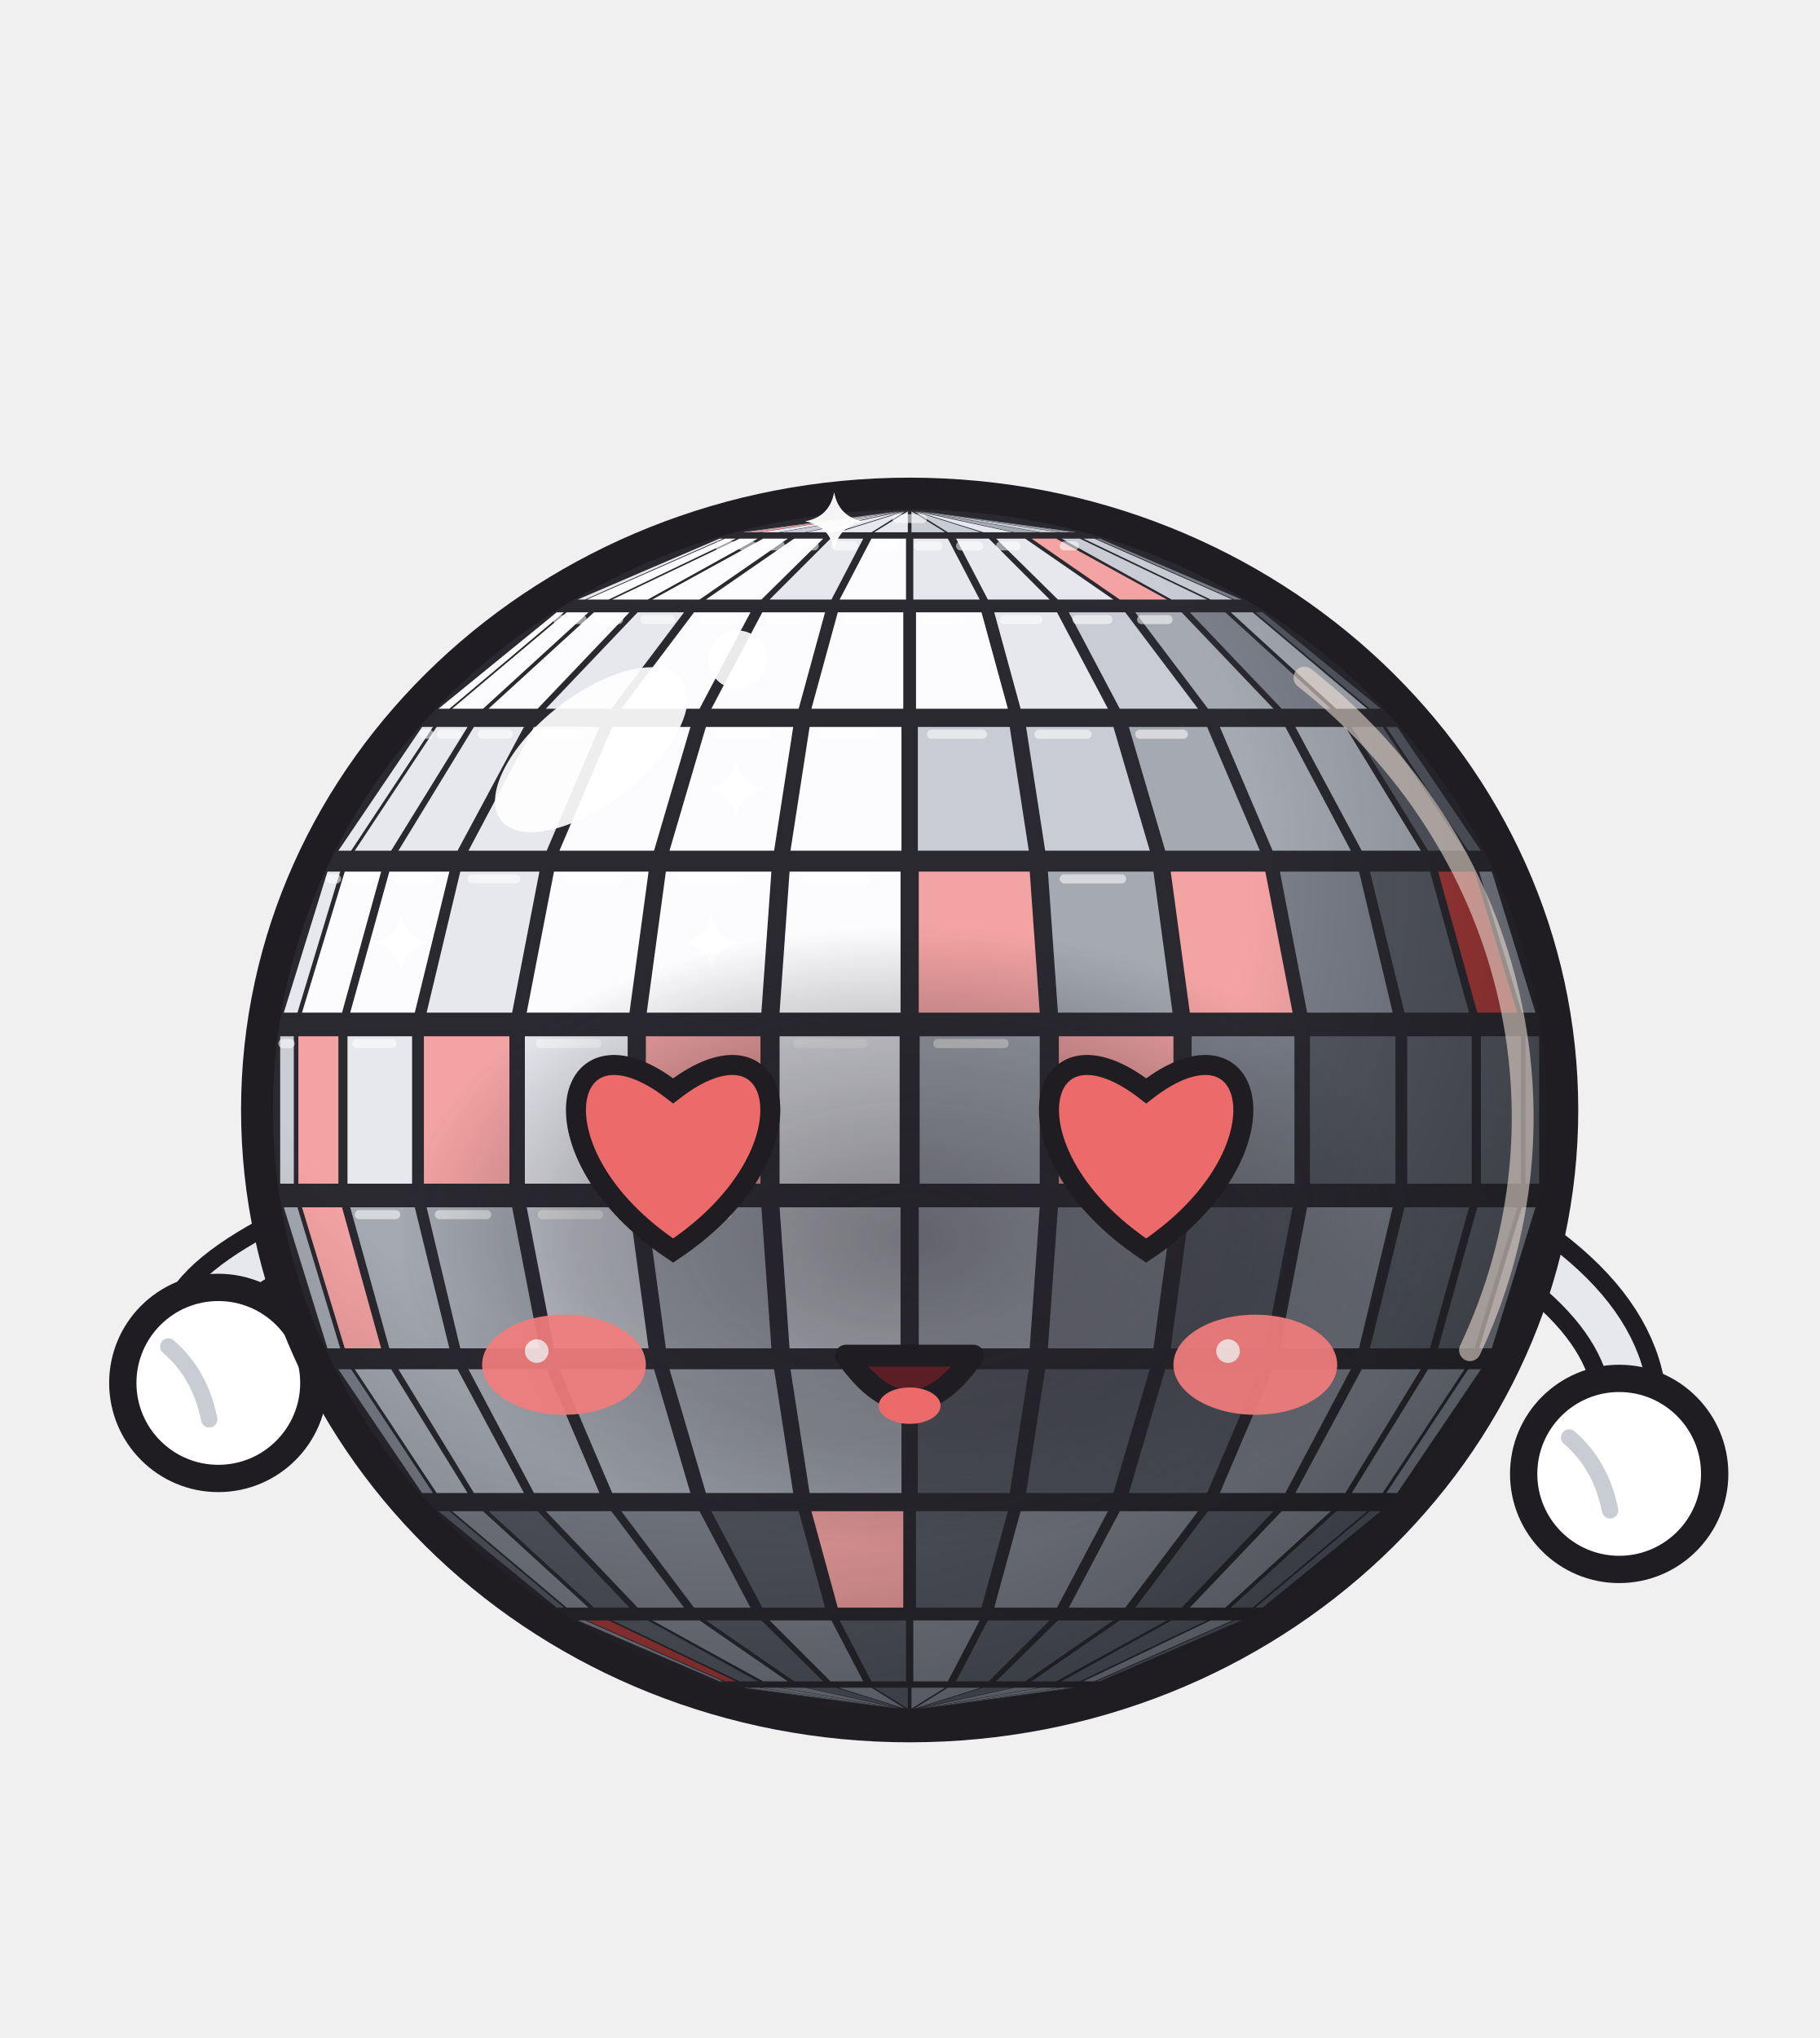
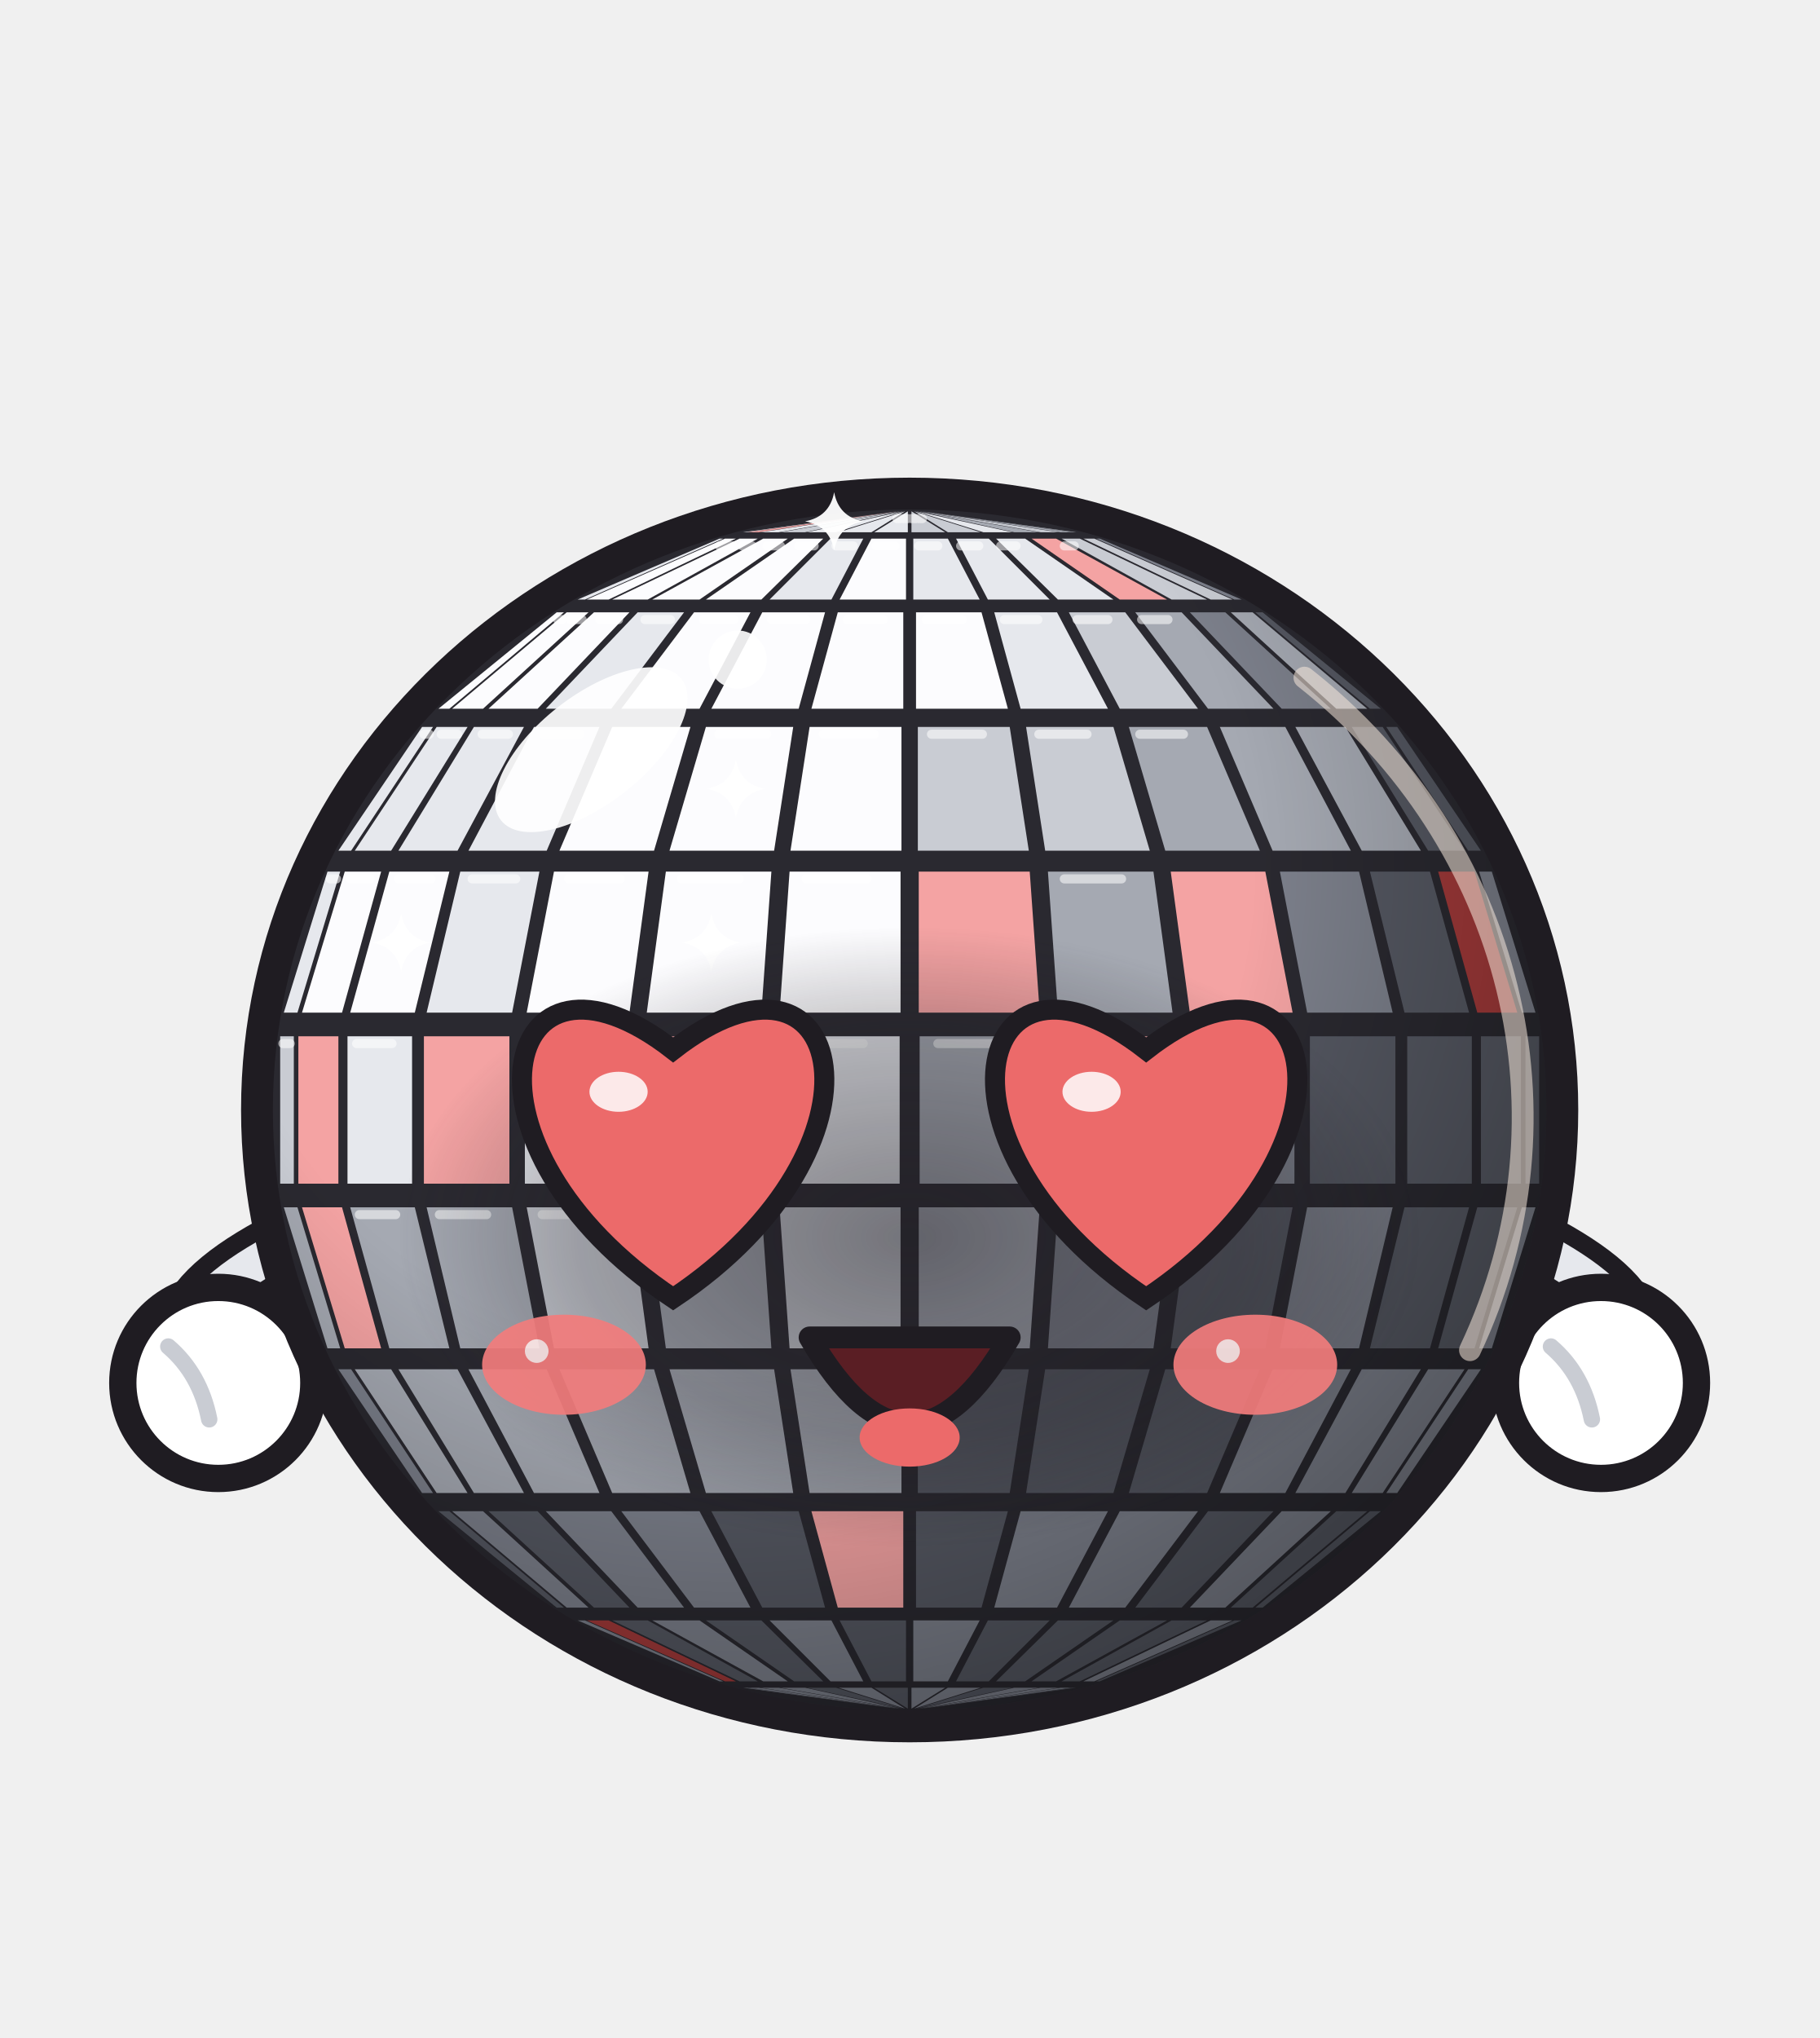
- <svg xmlns="http://www.w3.org/2000/svg" viewBox="0 0 200 224" role="img" aria-label="Globinho espiando do canto da tela">
-   <style>*{transform-box:view-box}.espia{transform-origin:100px 190px}.cor{animation:bate .5s ease-in-out infinite alternate}@keyframes bate{from{transform:scale(.85)}to{transform:scale(1.12)}}.espia{animation:balanca 1.8s ease-in-out infinite alternate}@keyframes balanca{from{transform:rotate(-8deg)}to{transform:rotate(-2deg)}}.braco-esq{animation:tchau 1s ease-in-out infinite alternate}@keyframes tchau{from{transform:rotate(0)}to{transform:rotate(24deg)}}@media (prefers-reduced-motion: reduce){*{animation:none!important}}</style>
+ <svg xmlns="http://www.w3.org/2000/svg" viewBox="0 0 200 224" role="img" aria-label="Globinho apaixonado">
+   <style>*{transform-box:view-box}.espia{transform-origin:100px 190px;animation:suspiro 1.4s ease-in-out infinite alternate}@keyframes suspiro{from{transform:rotate(-8deg) translateY(0)}to{transform:rotate(2deg) translateY(-5px)}}.salta{animation:salta .7s cubic-bezier(.3,1.6,.5,1) infinite}.s1{animation-delay:.05s}@keyframes salta{0%,100%{transform:scale(1)}35%{transform:scale(1.7) translateY(-5px)}55%{transform:scale(1.35)}75%{transform:scale(1.6) translateY(-3px)}}.pisca-cor{animation:piscacor 2.2s infinite}@keyframes piscacor{0%,84%,100%{transform:scaleY(1)}88%,92%{transform:scaleY(.08)}}.sobe{animation:sobe 2.1s ease-out infinite;opacity:0}.u1{animation-delay:.7s}.u2{animation-delay:1.4s}@keyframes sobe{0%{transform:translateY(10px) scale(.4);opacity:0}20%{opacity:1}100%{transform:translateY(-38px) scale(1.2);opacity:0}}.bochechas-grandes{animation:cora 1.4s ease-in-out infinite alternate}@keyframes cora{from{transform:scale(1)}to{transform:scale(1.18)}}@media (prefers-reduced-motion: reduce){*{animation:none!important}}</style>
  <defs>
-     <clipPath id="cVco">
+     <clipPath id="cR2">
      <ellipse cx="100" cy="122" rx="70" ry="66" />
    </clipPath>
-     <radialGradient id="sVco" cx="0.36" cy="0.3" r="0.82">
+     <radialGradient id="sR2" cx="0.36" cy="0.3" r="0.82">
      <stop offset="0.5" stop-color="#000" stop-opacity="0" />
      <stop offset="1" stop-color="#000" stop-opacity="0.4" />
    </radialGradient>
-     <radialGradient id="rVco" cx="0.5" cy="0.5" r="0.5">
+     <radialGradient id="rR2" cx="0.5" cy="0.5" r="0.5">
      <stop offset="0" stop-color="#1F1C22" stop-opacity="0.5" />
      <stop offset="0.65" stop-color="#1F1C22" stop-opacity="0.26" />
      <stop offset="1" stop-color="#1F1C22" stop-opacity="0" />
    </radialGradient>
-     <radialGradient id="iVco" cx="0.5" cy="0.35" r="0.7">
+     <radialGradient id="iR2" cx="0.5" cy="0.35" r="0.7">
      <stop offset="0" stop-color="#3A2A30" />
      <stop offset="0.7" stop-color="#1F1C22" />
      <stop offset="1" stop-color="#120F14" />
    </radialGradient>
-     <linearGradient id="tVco" x1="0" y1="0" x2="1" y2="0">
+     <linearGradient id="tR2" x1="0" y1="0" x2="1" y2="0">
      <stop offset="0" stop-color="#7C808B" />
      <stop offset="0.35" stop-color="#FCFCFE" />
      <stop offset="1" stop-color="#A5A9B2" />
    </linearGradient>
  </defs>
  <g class="espia">
    <g class="braco braco-esq" style="transform-origin:38px 134px">
      <path d="M38,134 Q14,144 24,152" fill="none" stroke="#1F1C22" stroke-width="8" stroke-linecap="round" />
      <path d="M38,134 Q14,144 24,152" fill="none" stroke="#E6E8ED" stroke-width="4" stroke-linecap="round" />
      <circle cx="24" cy="152" r="10.5" fill="#FFFFFF" stroke="#1F1C22" stroke-width="3" />
      <path d="M18.5,148 Q22,151 23,156" fill="none" stroke="#C9CCD3" stroke-width="1.8" stroke-linecap="round" />
      <circle cx="27.5" cy="148" r="2.2" fill="#fff" />
    </g>
    <g class="braco braco-dir" style="transform-origin:162px 134px">
-       <path d="M162,134 Q184,146 178,162" fill="none" stroke="#1F1C22" stroke-width="8" stroke-linecap="round" />
-       <path d="M162,134 Q184,146 178,162" fill="none" stroke="#E6E8ED" stroke-width="4" stroke-linecap="round" />
-       <circle cx="178" cy="162" r="10.5" fill="#FFFFFF" stroke="#1F1C22" stroke-width="3" />
-       <path d="M172.5,158 Q176,161 177,166" fill="none" stroke="#C9CCD3" stroke-width="1.8" stroke-linecap="round" />
-       <circle cx="181.5" cy="158" r="2.2" fill="#fff" />
+       <path d="M162,134 Q186,144 176,152" fill="none" stroke="#1F1C22" stroke-width="8" stroke-linecap="round" />
+       <path d="M162,134 Q186,144 176,152" fill="none" stroke="#E6E8ED" stroke-width="4" stroke-linecap="round" />
+       <circle cx="176" cy="152" r="10.5" fill="#FFFFFF" stroke="#1F1C22" stroke-width="3" />
+       <path d="M170.5,148 Q174,151 175,156" fill="none" stroke="#C9CCD3" stroke-width="1.8" stroke-linecap="round" />
+       <circle cx="179.5" cy="148" r="2.2" fill="#fff" />
    </g>
    <g class="corpo">
      <ellipse cx="100" cy="122" rx="73.5" ry="69.5" fill="#1F1C22" />
-       <g class="facetas" clip-path="url(#cVco)">
+       <g class="facetas" clip-path="url(#cR2)">
        <ellipse cx="100" cy="122" rx="70" ry="66" fill="#2A2930" />
        <path d="M98.6,56.2 L98.6,56.2 L82.1,58.5 L81.7,58.5Z" fill="#E6E8ED" />
        <path d="M98.7,56.2 L98.7,56.2 L83.4,58.5 L82.2,58.5Z" fill="#F4A3A3" />
        <path d="M98.8,56.2 L98.8,56.2 L85.6,58.5 L83.6,58.5Z" fill="#E6E8ED" />
        <path d="M99.0,56.2 L99.0,56.2 L88.5,58.5 L85.8,58.5Z" fill="#C9CCD3" />
        <path d="M99.3,56.2 L99.3,56.2 L91.9,58.5 L88.7,58.5Z" fill="#E6E8ED" />
        <path d="M99.5,56.2 L99.5,56.2 L95.8,58.5 L92.2,58.5Z" fill="#E6E8ED" />
        <path d="M99.8,56.2 L99.8,56.2 L99.8,58.5 L96.1,58.5Z" fill="#E6E8ED" />
        <path d="M100.2,56.2 L100.2,56.2 L103.9,58.5 L100.2,58.5Z" fill="#C9CCD3" />
        <path d="M100.5,56.2 L100.5,56.2 L107.8,58.5 L104.2,58.5Z" fill="#C9CCD3" />
        <path d="M100.7,56.2 L100.7,56.2 L111.3,58.5 L108.1,58.5Z" fill="#E6E8ED" />
        <path d="M101.0,56.2 L101.0,56.2 L114.2,58.5 L111.5,58.5Z" fill="#A5A9B2" />
        <path d="M101.2,56.2 L101.2,56.2 L116.4,58.5 L114.4,58.5Z" fill="#C9CCD3" />
        <path d="M101.3,56.2 L101.3,56.2 L117.8,58.5 L116.6,58.5Z" fill="#A5A9B2" />
        <path d="M101.4,56.2 L101.4,56.2 L118.3,58.5 L117.9,58.5Z" fill="#A5A9B2" />
        <path d="M79.1,59.2 L79.5,59.2 L64.3,65.9 L63.5,65.9Z" fill="#E6E8ED" />
        <path d="M79.7,59.2 L80.9,59.2 L66.9,65.9 L64.5,65.9Z" fill="#FCFCFE" />
        <path d="M81.3,59.2 L83.3,59.2 L71.2,65.9 L67.3,65.9Z" fill="#FCFCFE" />
        <path d="M83.9,59.2 L86.6,59.2 L76.9,65.9 L71.7,65.9Z" fill="#FCFCFE" />
        <path d="M87.3,59.2 L90.5,59.2 L83.7,65.9 L77.6,65.9Z" fill="#FCFCFE" />
        <path d="M91.3,59.2 L94.9,59.2 L91.4,65.9 L84.6,65.9Z" fill="#E6E8ED" />
        <path d="M95.8,59.2 L99.6,59.2 L99.6,65.9 L92.3,65.9Z" fill="#FCFCFE" />
        <path d="M100.4,59.2 L104.2,59.2 L107.7,65.9 L100.4,65.9Z" fill="#E6E8ED" />
        <path d="M105.1,59.2 L108.7,59.2 L115.4,65.9 L108.6,65.9Z" fill="#E6E8ED" />
        <path d="M109.5,59.2 L112.7,59.2 L122.4,65.9 L116.3,65.9Z" fill="#E6E8ED" />
        <path d="M113.4,59.2 L116.1,59.2 L128.3,65.9 L123.1,65.9Z" fill="#F4A3A3" />
        <path d="M116.7,59.2 L118.7,59.2 L132.7,65.9 L128.8,65.9Z" fill="#C9CCD3" />
        <path d="M119.1,59.2 L120.3,59.2 L135.5,65.9 L133.1,65.9Z" fill="#C9CCD3" />
        <path d="M120.5,59.2 L120.9,59.2 L136.5,65.9 L135.7,65.9Z" fill="#7C808B" />
        <path d="M61.2,67.3 L62.0,67.3 L49.4,77.9 L48.2,77.9Z" fill="#FCFCFE" />
        <path d="M62.3,67.3 L64.7,67.3 L53.1,77.9 L49.7,77.9Z" fill="#FCFCFE" />
        <path d="M65.3,67.3 L69.2,67.3 L59.1,77.9 L53.7,77.9Z" fill="#FCFCFE" />
        <path d="M70.1,67.3 L75.2,67.3 L67.2,77.9 L60.0,77.9Z" fill="#E6E8ED" />
        <path d="M76.3,67.3 L82.5,67.3 L76.9,77.9 L68.3,77.9Z" fill="#FCFCFE" />
        <path d="M83.8,67.3 L90.7,67.3 L87.8,77.9 L78.2,77.9Z" fill="#FCFCFE" />
        <path d="M92.1,67.3 L99.3,67.3 L99.3,77.9 L89.2,77.9Z" fill="#FCFCFE" />
        <path d="M100.7,67.3 L107.9,67.3 L110.8,77.9 L100.7,77.9Z" fill="#FCFCFE" />
        <path d="M109.3,67.3 L116.2,67.3 L121.8,77.9 L112.2,77.9Z" fill="#E6E8ED" />
        <path d="M117.5,67.3 L123.7,67.3 L131.7,77.9 L123.1,77.9Z" fill="#C9CCD3" />
        <path d="M124.8,67.3 L129.9,67.3 L140.0,77.9 L132.8,77.9Z" fill="#A5A9B2" />
        <path d="M130.8,67.3 L134.7,67.3 L146.3,77.9 L140.9,77.9Z" fill="#7C808B" />
        <path d="M135.3,67.3 L137.7,67.3 L150.3,77.9 L146.9,77.9Z" fill="#A5A9B2" />
        <path d="M138.0,67.3 L138.8,67.3 L151.8,77.9 L150.6,77.9Z" fill="#555862" />
        <path d="M46.4,79.9 L47.6,79.9 L38.6,93.5 L37.2,93.5Z" fill="#E6E8ED" />
        <path d="M48.0,79.9 L51.4,79.9 L43.0,93.5 L39.0,93.5Z" fill="#E6E8ED" />
        <path d="M52.1,79.9 L57.6,79.9 L50.3,93.5 L43.8,93.5Z" fill="#E6E8ED" />
        <path d="M58.7,79.9 L65.9,79.9 L60.1,93.5 L51.5,93.5Z" fill="#E6E8ED" />
        <path d="M67.3,79.9 L75.9,79.9 L71.9,93.5 L61.5,93.5Z" fill="#FCFCFE" />
        <path d="M77.6,79.9 L87.2,79.9 L85.1,93.5 L73.6,93.5Z" fill="#FCFCFE" />
        <path d="M89.0,79.9 L99.1,79.9 L99.1,93.5 L86.9,93.5Z" fill="#FCFCFE" />
        <path d="M100.9,79.9 L111.0,79.9 L113.1,93.5 L100.9,93.5Z" fill="#C9CCD3" />
        <path d="M112.8,79.9 L122.4,79.9 L126.4,93.5 L114.9,93.5Z" fill="#C9CCD3" />
        <path d="M124.1,79.9 L132.7,79.9 L138.5,93.5 L128.1,93.5Z" fill="#A5A9B2" />
        <path d="M134.1,79.9 L141.3,79.9 L148.5,93.5 L139.9,93.5Z" fill="#A5A9B2" />
        <path d="M142.4,79.9 L147.9,79.9 L156.2,93.5 L149.7,93.5Z" fill="#A5A9B2" />
        <path d="M148.6,79.9 L152.0,79.9 L161.0,93.5 L157.0,93.5Z" fill="#555862" />
        <path d="M152.4,79.9 L153.6,79.9 L162.8,93.5 L161.4,93.5Z" fill="#555862" />
        <path d="M36.0,95.8 L37.4,95.8 L32.7,111.3 L31.2,111.3Z" fill="#E6E8ED" />
        <path d="M37.9,95.8 L41.9,95.8 L37.6,111.3 L33.2,111.3Z" fill="#FCFCFE" />
        <path d="M42.8,95.8 L49.4,95.8 L45.6,111.3 L38.5,111.3Z" fill="#FCFCFE" />
        <path d="M50.6,95.8 L59.3,95.8 L56.3,111.3 L46.9,111.3Z" fill="#E6E8ED" />
        <path d="M60.9,95.8 L71.3,95.8 L69.2,111.3 L57.9,111.3Z" fill="#FCFCFE" />
        <path d="M73.2,95.8 L84.8,95.8 L83.7,111.3 L71.1,111.3Z" fill="#FCFCFE" />
        <path d="M86.8,95.8 L99.0,95.8 L99.0,111.3 L85.7,111.3Z" fill="#FCFCFE" />
        <path d="M101.0,95.8 L113.2,95.8 L114.3,111.3 L101.0,111.3Z" fill="#F4A3A3" />
        <path d="M115.2,95.8 L126.8,95.8 L128.9,111.3 L116.3,111.3Z" fill="#A5A9B2" />
        <path d="M128.7,95.8 L139.1,95.8 L142.1,111.3 L130.8,111.3Z" fill="#F4A3A3" />
        <path d="M140.7,95.8 L149.4,95.8 L153.1,111.3 L143.7,111.3Z" fill="#7C808B" />
        <path d="M150.6,95.8 L157.2,95.8 L161.5,111.3 L154.4,111.3Z" fill="#555862" />
        <path d="M158.1,95.8 L162.1,95.8 L166.8,111.3 L162.4,111.3Z" fill="#A33A3A" />
        <path d="M162.6,95.8 L164.0,95.8 L168.8,111.3 L167.3,111.3Z" fill="#7C808B" />
        <path d="M30.8,113.9 L32.3,113.9 L32.3,130.1 L30.8,130.1Z" fill="#C9CCD3" />
        <path d="M32.8,113.9 L37.2,113.9 L37.2,130.1 L32.8,130.1Z" fill="#F4A3A3" />
        <path d="M38.2,113.9 L45.3,113.9 L45.3,130.1 L38.2,130.1Z" fill="#E6E8ED" />
        <path d="M46.6,113.9 L56.0,113.9 L56.0,130.1 L46.6,130.1Z" fill="#F4A3A3" />
        <path d="M57.7,113.9 L69.0,113.9 L69.0,130.1 L57.7,130.1Z" fill="#E6E8ED" />
        <path d="M71.0,113.9 L83.6,113.9 L83.6,130.1 L71.0,130.1Z" fill="#F4A3A3" />
        <path d="M85.7,113.9 L98.9,113.9 L98.9,130.1 L85.7,130.1Z" fill="#E6E8ED" />
        <path d="M101.1,113.9 L114.3,113.9 L114.3,130.1 L101.1,130.1Z" fill="#A5A9B2" />
        <path d="M116.4,113.9 L129.0,113.9 L129.0,130.1 L116.4,130.1Z" fill="#F4A3A3" />
        <path d="M131.0,113.9 L142.3,113.9 L142.3,130.1 L131.0,130.1Z" fill="#7C808B" />
        <path d="M144.0,113.9 L153.4,113.9 L153.4,130.1 L144.0,130.1Z" fill="#555862" />
        <path d="M154.7,113.9 L161.8,113.9 L161.8,130.1 L154.7,130.1Z" fill="#555862" />
        <path d="M162.8,113.9 L167.2,113.9 L167.2,130.1 L162.8,130.1Z" fill="#555862" />
        <path d="M167.7,113.9 L169.2,113.9 L169.2,130.1 L167.7,130.1Z" fill="#555862" />
        <path d="M31.2,132.7 L32.7,132.7 L37.4,148.2 L36.0,148.2Z" fill="#A5A9B2" />
        <path d="M33.2,132.7 L37.6,132.7 L41.9,148.2 L37.9,148.2Z" fill="#F4A3A3" />
        <path d="M38.5,132.7 L45.6,132.7 L49.4,148.2 L42.8,148.2Z" fill="#A5A9B2" />
        <path d="M46.9,132.7 L56.3,132.7 L59.3,148.2 L50.6,148.2Z" fill="#A5A9B2" />
        <path d="M57.9,132.7 L69.2,132.7 L71.3,148.2 L60.9,148.2Z" fill="#C9CCD3" />
        <path d="M71.1,132.7 L83.7,132.7 L84.8,148.2 L73.2,148.2Z" fill="#A5A9B2" />
        <path d="M85.7,132.7 L99.0,132.7 L99.0,148.2 L86.8,148.2Z" fill="#C9CCD3" />
        <path d="M101.0,132.7 L114.3,132.7 L113.2,148.2 L101.0,148.2Z" fill="#A5A9B2" />
        <path d="M116.3,132.7 L128.9,132.7 L126.8,148.2 L115.2,148.2Z" fill="#7C808B" />
        <path d="M130.8,132.7 L142.1,132.7 L139.1,148.2 L128.7,148.2Z" fill="#555862" />
        <path d="M143.7,132.7 L153.1,132.7 L149.4,148.2 L140.7,148.2Z" fill="#7C808B" />
        <path d="M154.4,132.7 L161.5,132.7 L157.2,148.2 L150.6,148.2Z" fill="#555862" />
        <path d="M162.4,132.7 L166.8,132.7 L162.1,148.2 L158.1,148.2Z" fill="#555862" />
        <path d="M167.3,132.7 L168.8,132.7 L164.0,148.2 L162.6,148.2Z" fill="#7C808B" />
        <path d="M37.2,150.5 L38.6,150.5 L47.6,164.1 L46.4,164.1Z" fill="#7C808B" />
        <path d="M39.0,150.5 L43.0,150.5 L51.4,164.1 L48.0,164.1Z" fill="#A5A9B2" />
        <path d="M43.8,150.5 L50.3,150.5 L57.6,164.1 L52.1,164.1Z" fill="#A5A9B2" />
        <path d="M51.5,150.5 L60.1,150.5 L65.9,164.1 L58.7,164.1Z" fill="#A5A9B2" />
        <path d="M61.5,150.5 L71.9,150.5 L75.9,164.1 L67.3,164.1Z" fill="#A5A9B2" />
        <path d="M73.6,150.5 L85.1,150.5 L87.2,164.1 L77.6,164.1Z" fill="#A5A9B2" />
        <path d="M86.9,150.5 L99.1,150.5 L99.1,164.1 L89.0,164.1Z" fill="#A5A9B2" />
        <path d="M100.9,150.5 L113.1,150.5 L111.0,164.1 L100.9,164.1Z" fill="#555862" />
        <path d="M114.9,150.5 L126.4,150.5 L122.4,164.1 L112.8,164.1Z" fill="#555862" />
        <path d="M128.1,150.5 L138.5,150.5 L132.7,164.1 L124.1,164.1Z" fill="#555862" />
        <path d="M139.9,150.5 L148.5,150.5 L141.3,164.1 L134.1,164.1Z" fill="#7C808B" />
        <path d="M149.7,150.5 L156.2,150.5 L147.9,164.1 L142.4,164.1Z" fill="#7C808B" />
        <path d="M157.0,150.5 L161.0,150.5 L152.0,164.1 L148.6,164.1Z" fill="#7C808B" />
        <path d="M161.4,150.5 L162.8,150.5 L153.6,164.1 L152.4,164.1Z" fill="#7C808B" />
        <path d="M48.2,166.1 L49.4,166.1 L62.0,176.7 L61.2,176.7Z" fill="#555862" />
        <path d="M49.7,166.1 L53.1,166.1 L64.7,176.7 L62.3,176.7Z" fill="#7C808B" />
        <path d="M53.7,166.1 L59.1,166.1 L69.2,176.7 L65.3,176.7Z" fill="#555862" />
        <path d="M60.0,166.1 L67.2,166.1 L75.2,176.7 L70.1,176.7Z" fill="#7C808B" />
        <path d="M68.3,166.1 L76.9,166.1 L82.5,176.7 L76.3,176.7Z" fill="#7C808B" />
        <path d="M78.2,166.1 L87.8,166.1 L90.7,176.7 L83.8,176.7Z" fill="#555862" />
        <path d="M89.2,166.1 L99.3,166.1 L99.3,176.7 L92.1,176.7Z" fill="#F4A3A3" />
        <path d="M100.7,166.1 L110.8,166.1 L107.9,176.7 L100.7,176.7Z" fill="#555862" />
        <path d="M112.2,166.1 L121.8,166.1 L116.2,176.7 L109.3,176.7Z" fill="#7C808B" />
        <path d="M123.1,166.1 L131.7,166.1 L123.7,176.7 L117.5,176.7Z" fill="#7C808B" />
        <path d="M132.8,166.1 L140.0,166.1 L129.9,176.7 L124.8,176.7Z" fill="#555862" />
        <path d="M140.9,166.1 L146.3,166.1 L134.7,176.7 L130.8,176.7Z" fill="#7C808B" />
        <path d="M146.9,166.1 L150.3,166.1 L137.7,176.7 L135.3,176.7Z" fill="#555862" />
        <path d="M150.6,166.1 L151.8,166.1 L138.8,176.7 L138.0,176.7Z" fill="#555862" />
        <path d="M63.5,178.1 L64.3,178.1 L79.5,184.8 L79.1,184.8Z" fill="#7C808B" />
        <path d="M64.5,178.1 L66.9,178.1 L80.9,184.8 L79.7,184.8Z" fill="#A33A3A" />
        <path d="M67.3,178.1 L71.2,178.1 L83.3,184.8 L81.3,184.8Z" fill="#555862" />
        <path d="M71.7,178.1 L76.9,178.1 L86.6,184.8 L83.9,184.8Z" fill="#7C808B" />
        <path d="M77.6,178.1 L83.7,178.1 L90.5,184.8 L87.3,184.8Z" fill="#555862" />
        <path d="M84.6,178.1 L91.4,178.1 L94.9,184.8 L91.3,184.8Z" fill="#7C808B" />
        <path d="M92.3,178.1 L99.6,178.1 L99.6,184.8 L95.8,184.8Z" fill="#555862" />
        <path d="M100.4,178.1 L107.7,178.1 L104.2,184.8 L100.4,184.8Z" fill="#7C808B" />
        <path d="M108.6,178.1 L115.4,178.1 L108.7,184.8 L105.1,184.8Z" fill="#555862" />
        <path d="M116.3,178.1 L122.4,178.1 L112.7,184.8 L109.5,184.8Z" fill="#555862" />
        <path d="M123.1,178.1 L128.3,178.1 L116.1,184.8 L113.4,184.8Z" fill="#555862" />
        <path d="M128.8,178.1 L132.7,178.1 L118.7,184.8 L116.7,184.8Z" fill="#555862" />
        <path d="M133.1,178.1 L135.5,178.1 L120.3,184.8 L119.1,184.8Z" fill="#7C808B" />
        <path d="M135.7,178.1 L136.5,178.1 L120.9,184.8 L120.5,184.8Z" fill="#555862" />
        <path d="M81.7,185.5 L82.1,185.5 L98.6,187.8 L98.6,187.8Z" fill="#7C808B" />
        <path d="M82.2,185.5 L83.4,185.5 L98.7,187.8 L98.7,187.8Z" fill="#7C808B" />
        <path d="M83.6,185.5 L85.6,185.5 L98.8,187.8 L98.8,187.8Z" fill="#7C808B" />
        <path d="M85.8,185.5 L88.5,185.5 L99.0,187.8 L99.0,187.8Z" fill="#7C808B" />
        <path d="M88.7,185.5 L91.9,185.5 L99.3,187.8 L99.3,187.8Z" fill="#555862" />
        <path d="M92.2,185.5 L95.8,185.5 L99.5,187.8 L99.5,187.8Z" fill="#7C808B" />
        <path d="M96.1,185.5 L99.8,185.5 L99.8,187.8 L99.8,187.8Z" fill="#555862" />
        <path d="M100.2,185.5 L103.9,185.5 L100.2,187.8 L100.2,187.8Z" fill="#7C808B" />
        <path d="M104.2,185.5 L107.8,185.5 L100.5,187.8 L100.5,187.8Z" fill="#7C808B" />
        <path d="M108.1,185.5 L111.3,185.5 L100.7,187.8 L100.7,187.8Z" fill="#555862" />
        <path d="M111.5,185.5 L114.2,185.5 L101.0,187.8 L101.0,187.8Z" fill="#7C808B" />
        <path d="M114.4,185.5 L116.4,185.5 L101.2,187.8 L101.2,187.8Z" fill="#7C808B" />
        <path d="M116.6,185.5 L117.8,185.5 L101.3,187.8 L101.3,187.8Z" fill="#7C808B" />
        <path d="M117.9,185.5 L118.3,185.5 L101.4,187.8 L101.4,187.8Z" fill="#555862" />
        <path d="M98.6,57.0 L98.6,57.0 M98.8,57.0 L98.8,57.0 M99.0,57.0 L99.0,57.0 M99.3,57.0 L99.3,57.0 M99.5,57.0 L99.5,57.0 M99.8,57.0 L99.8,57.0 M100.2,57.0 L100.2,57.0 M100.5,57.0 L100.5,57.0 M100.7,57.0 L100.7,57.0 M101.0,57.0 L101.0,57.0 M101.2,57.0 L101.2,57.0 M101.3,57.0 L101.3,57.0 M101.4,57.0 L101.4,57.0 M79.1,60.0 L79.4,60.0 M79.9,60.0 L80.6,60.0 M81.6,60.0 L82.7,60.0 M84.3,60.0 L85.8,60.0 M87.8,60.0 L89.5,60.0 M91.9,60.0 L93.8,60.0 M96.3,60.0 L98.4,60.0 M101.0,60.0 L103.1,60.0 M105.6,60.0 L107.6,60.0 M110.0,60.0 L111.7,60.0 M117.0,60.0 L118.1,60.0 M61.3,68.1 L61.8,68.1 M62.7,68.1 L64.0,68.1 M65.9,68.1 L68.0,68.1 M70.9,68.1 L73.7,68.1 M77.3,68.1 L80.7,68.1 M84.8,68.1 L88.6,68.1 M93.1,68.1 L97.1,68.1 M101.8,68.1 L105.8,68.1 M110.4,68.1 L114.1,68.1 M118.4,68.1 L121.8,68.1 M125.5,68.1 L128.4,68.1 M46.6,80.7 L47.2,80.7 M48.5,80.7 L50.3,80.7 M53.0,80.7 L55.9,80.7 M59.8,80.7 L63.7,80.7 M68.6,80.7 L73.4,80.7 M79.0,80.7 L84.3,80.7 M90.5,80.7 L96.1,80.7 M102.4,80.7 L108.0,80.7 M114.2,80.7 L119.5,80.7 M125.3,80.7 L130.1,80.7 M36.3,96.6 L37.0,96.6 M38.5,96.6 L40.7,96.6 M43.8,96.6 L47.4,96.6 M51.9,96.6 L56.7,96.6 M62.5,96.6 L68.2,96.6 M74.9,96.6 L81.3,96.6 M88.6,96.6 L95.3,96.6 M117.0,96.6 L123.3,96.6 M31.1,114.7 L31.9,114.7 M39.2,114.7 L43.1,114.7 M59.4,114.7 L65.6,114.7 M87.7,114.7 L94.9,114.7 M103.1,114.7 L110.4,114.7 M39.5,133.5 L43.5,133.5 M48.3,133.5 L53.5,133.5 M59.6,133.5 L65.8,133.5 M73.0,133.5 L79.9,133.5" fill="none" stroke="#fff" stroke-width="1" stroke-linecap="round" opacity="0.55" />
      </g>
-       <ellipse cx="100" cy="122" rx="70" ry="66" fill="url(#sVco)" />
+       <ellipse cx="100" cy="122" rx="70" ry="66" fill="url(#sR2)" />
      <path d="M143.4,74.48 A67,63 0 0 1 161.6,148.4" fill="none" stroke="#F6E7DA" stroke-width="2.4" stroke-linecap="round" opacity="0.55" />
      <ellipse class="reflexo" cx="65.0" cy="82.4" rx="12.6" ry="5.94" fill="#fff" opacity="0.92" transform="rotate(-38 65.0 82.4)" />
      <circle cx="81.1" cy="72.5" r="3.2" fill="#fff" opacity="0.9" />
      <g class="cintilas">
        <path class="cintila" d="M91.7,54.1 Q92.2,56.8 94.9,57.3 Q92.2,57.8 91.7,60.5 Q91.2,57.8 88.5,57.3 Q91.2,56.8 91.7,54.1Z" fill="#FFFFFF" opacity="0.95" />
        <path class="cintila" d="M80.9,83.5 Q81.4,86.2 84.1,86.7 Q81.4,87.2 80.9,89.9 Q80.4,87.2 77.7,86.7 Q80.4,86.2 80.9,83.5Z" fill="#FFFFFF" opacity="0.95" />
        <path class="cintila" d="M44.1,100.4 Q44.6,103.1 47.3,103.6 Q44.6,104.1 44.1,106.8 Q43.6,104.1 40.9,103.6 Q43.6,103.1 44.1,100.4Z" fill="#FFFFFF" opacity="0.95" />
        <path class="cintila" d="M78.2,100.4 Q78.7,103.1 81.4,103.6 Q78.7,104.1 78.2,106.8 Q77.7,104.1 75.0,103.6 Q77.7,103.1 78.2,100.4Z" fill="#FFFFFF" opacity="0.95" />
      </g>
    </g>
-     <ellipse cx="100" cy="136" rx="56.0" ry="34.32" fill="url(#rVco)" />
-     <g class="olhos">
-       <g class="cor" style="transform-origin:74px 128px">
-         <path d="M74,137.45 C57.8,126.65 61.85,110.45 74,119.9 C86.15,110.45 90.2,126.65 74,137.45Z" fill="#EC6A6A" stroke="#1F1C22" stroke-width="2.2" />
-       </g>
-       <g class="cor" style="transform-origin:126px 128px">
-         <path d="M126,137.45 C109.8,126.65 113.85,110.45 126,119.9 C138.15,110.45 142.2,126.65 126,137.45Z" fill="#EC6A6A" stroke="#1F1C22" stroke-width="2.2" />
-       </g>
-     </g>
-     <g class="bochechas" opacity="0.92">
-       <ellipse cx="62" cy="150" rx="9" ry="5.5" fill="#F27C7C" />
-       <circle cx="59" cy="148.5" r="1.3" fill="#fff" opacity="0.8" />
-       <ellipse cx="138" cy="150" rx="9" ry="5.5" fill="#F27C7C" />
-       <circle cx="135" cy="148.5" r="1.3" fill="#fff" opacity="0.8" />
+     <ellipse cx="100" cy="136" rx="56.0" ry="34.32" fill="url(#rR2)" />
+     <g class="bochechas-grandes" style="transform-origin:100px 150px">
+       <g class="bochechas" opacity="0.92">
+         <ellipse cx="62" cy="150" rx="9" ry="5.5" fill="#F27C7C" />
+         <circle cx="59" cy="148.5" r="1.3" fill="#fff" opacity="0.8" />
+         <ellipse cx="138" cy="150" rx="9" ry="5.5" fill="#F27C7C" />
+         <circle cx="135" cy="148.5" r="1.3" fill="#fff" opacity="0.8" />
+       </g>
    </g>
    <g class="boca">
-       <path d="M93,149 Q100,159 107,149 Z" fill="#5A1E24" stroke="#1F1C22" stroke-width="2.4" stroke-linejoin="round" />
-       <ellipse cx="100" cy="154.5" rx="3.4" ry="2" fill="#EC6A6A" />
-     </g>
+       <path d="M89,147 Q100,166 111,147 Z" fill="#5A1E24" stroke="#1F1C22" stroke-width="2.4" stroke-linejoin="round" />
+       <ellipse cx="100" cy="158" rx="5.5" ry="3.2" fill="#EC6A6A" />
+     </g>
+     <g class="olhos-cor">
+       <g class="salta s0" style="transform-origin:74px 128px">
+         <g class="pisca-cor" style="transform-origin:74px 128px">
+           <path d="M74,142.7 C48.8,125.9 55.1,100.7 74,115.4 C92.9,100.7 99.2,125.9 74,142.7Z" fill="#EC6A6A" stroke="#1F1C22" stroke-width="2.2" />
+           <ellipse cx="68" cy="120" rx="3.2" ry="2.2" fill="#fff" opacity=".85" />
+         </g>
+       </g>
+       <g class="salta s1" style="transform-origin:126px 128px">
+         <g class="pisca-cor" style="transform-origin:126px 128px">
+           <path d="M126,142.7 C100.8,125.9 107.1,100.7 126,115.4 C144.9,100.7 151.2,125.9 126,142.7Z" fill="#EC6A6A" stroke="#1F1C22" stroke-width="2.2" />
+           <ellipse cx="120" cy="120" rx="3.2" ry="2.2" fill="#fff" opacity=".85" />
+         </g>
+       </g>
+     </g>
+   </g>
+   <g class="sobe u0" style="transform-origin:56px 66px">
+     <path d="M56,74.05 C42.2,64.85 45.65,51.05 56,59.1 C66.35,51.05 69.8,64.85 56,74.05Z" fill="#EC6A6A" stroke="#1F1C22" stroke-width="2.2" />
+   </g>
+   <g class="sobe u1" style="transform-origin:142px 58px">
+     <path d="M142,66.05 C128.2,56.85 131.65,43.05 142,51.1 C152.35,43.05 155.8,56.85 142,66.05Z" fill="#EC6A6A" stroke="#1F1C22" stroke-width="2.2" />
+   </g>
+   <g class="sobe u2" style="transform-origin:102px 46px">
+     <path d="M102,54.05 C88.2,44.85 91.65,31.05 102,39.1 C112.35,31.05 115.8,44.85 102,54.05Z" fill="#EC6A6A" stroke="#1F1C22" stroke-width="2.2" />
  </g>
</svg>
